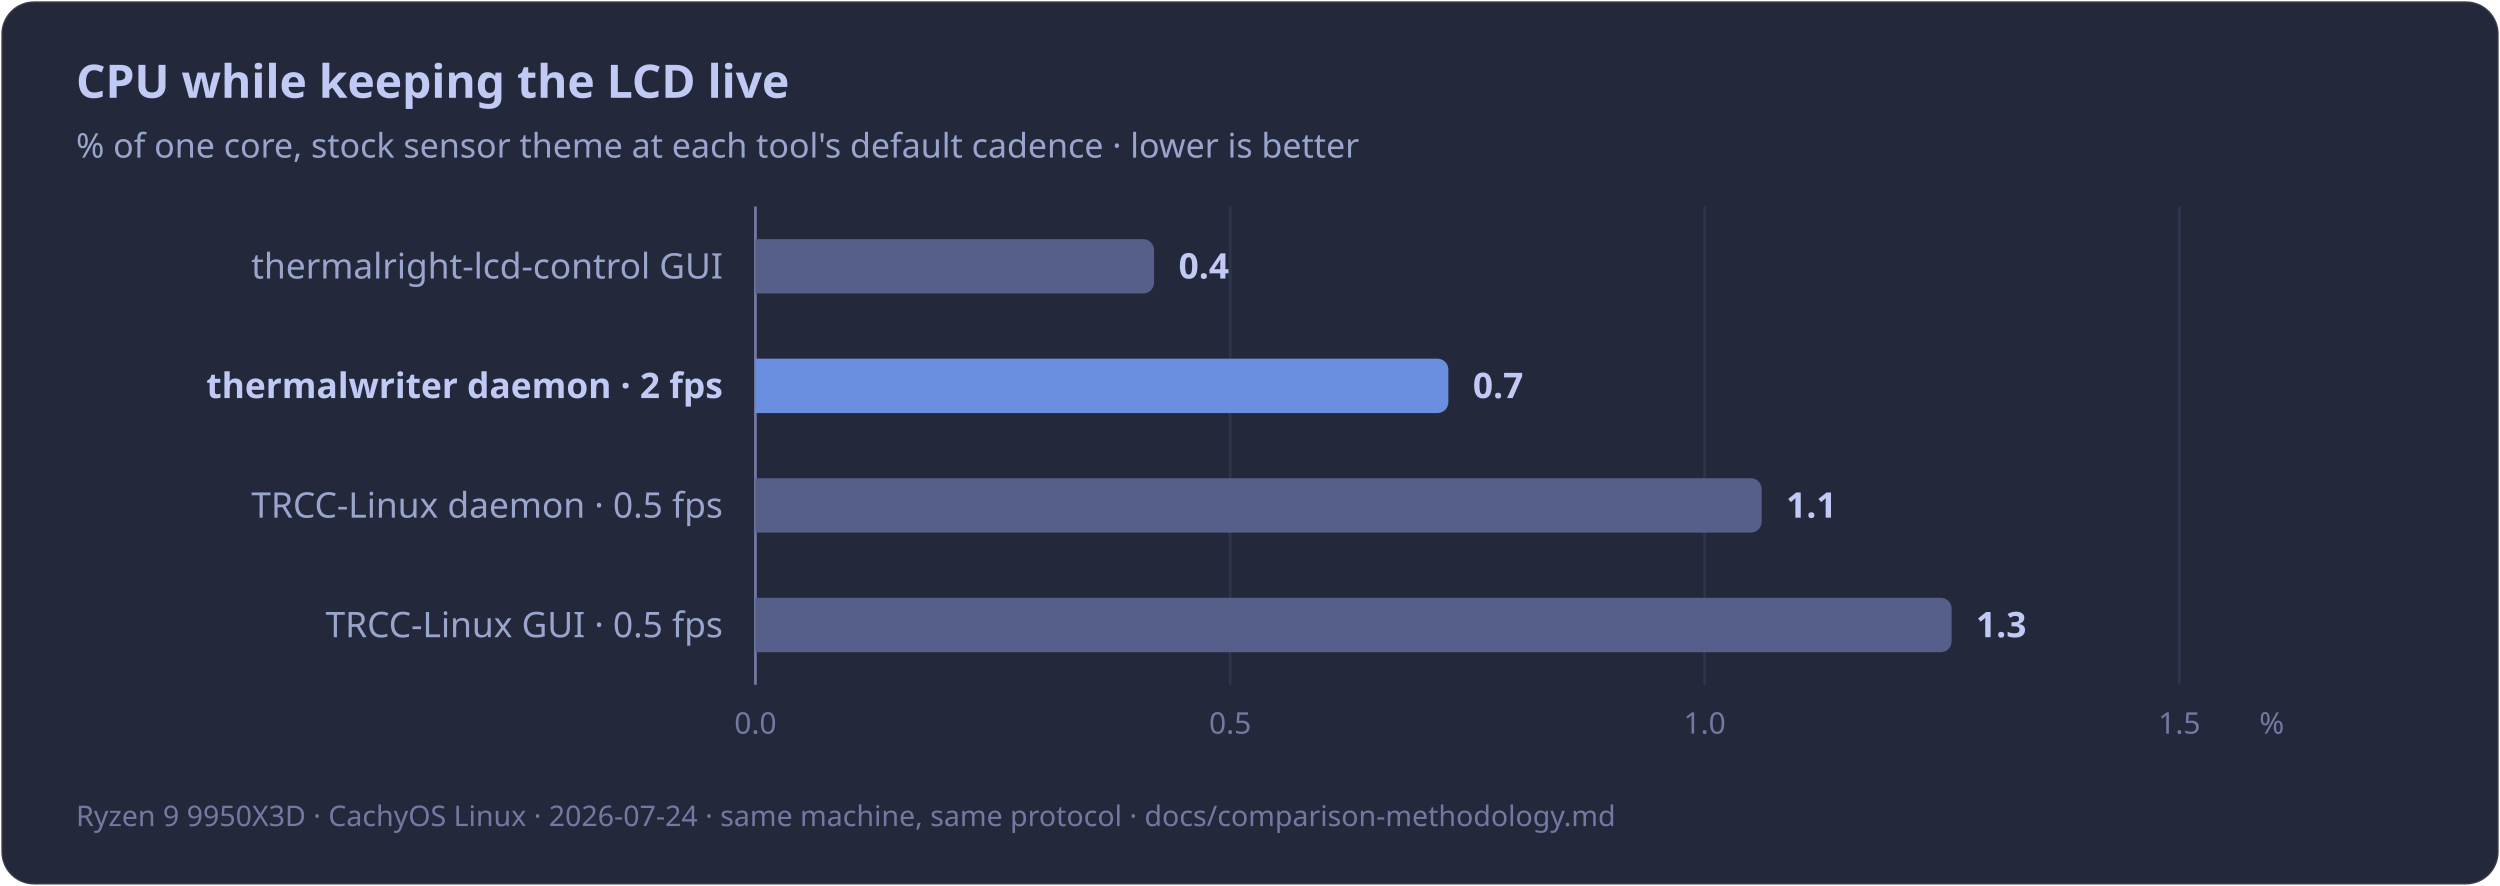
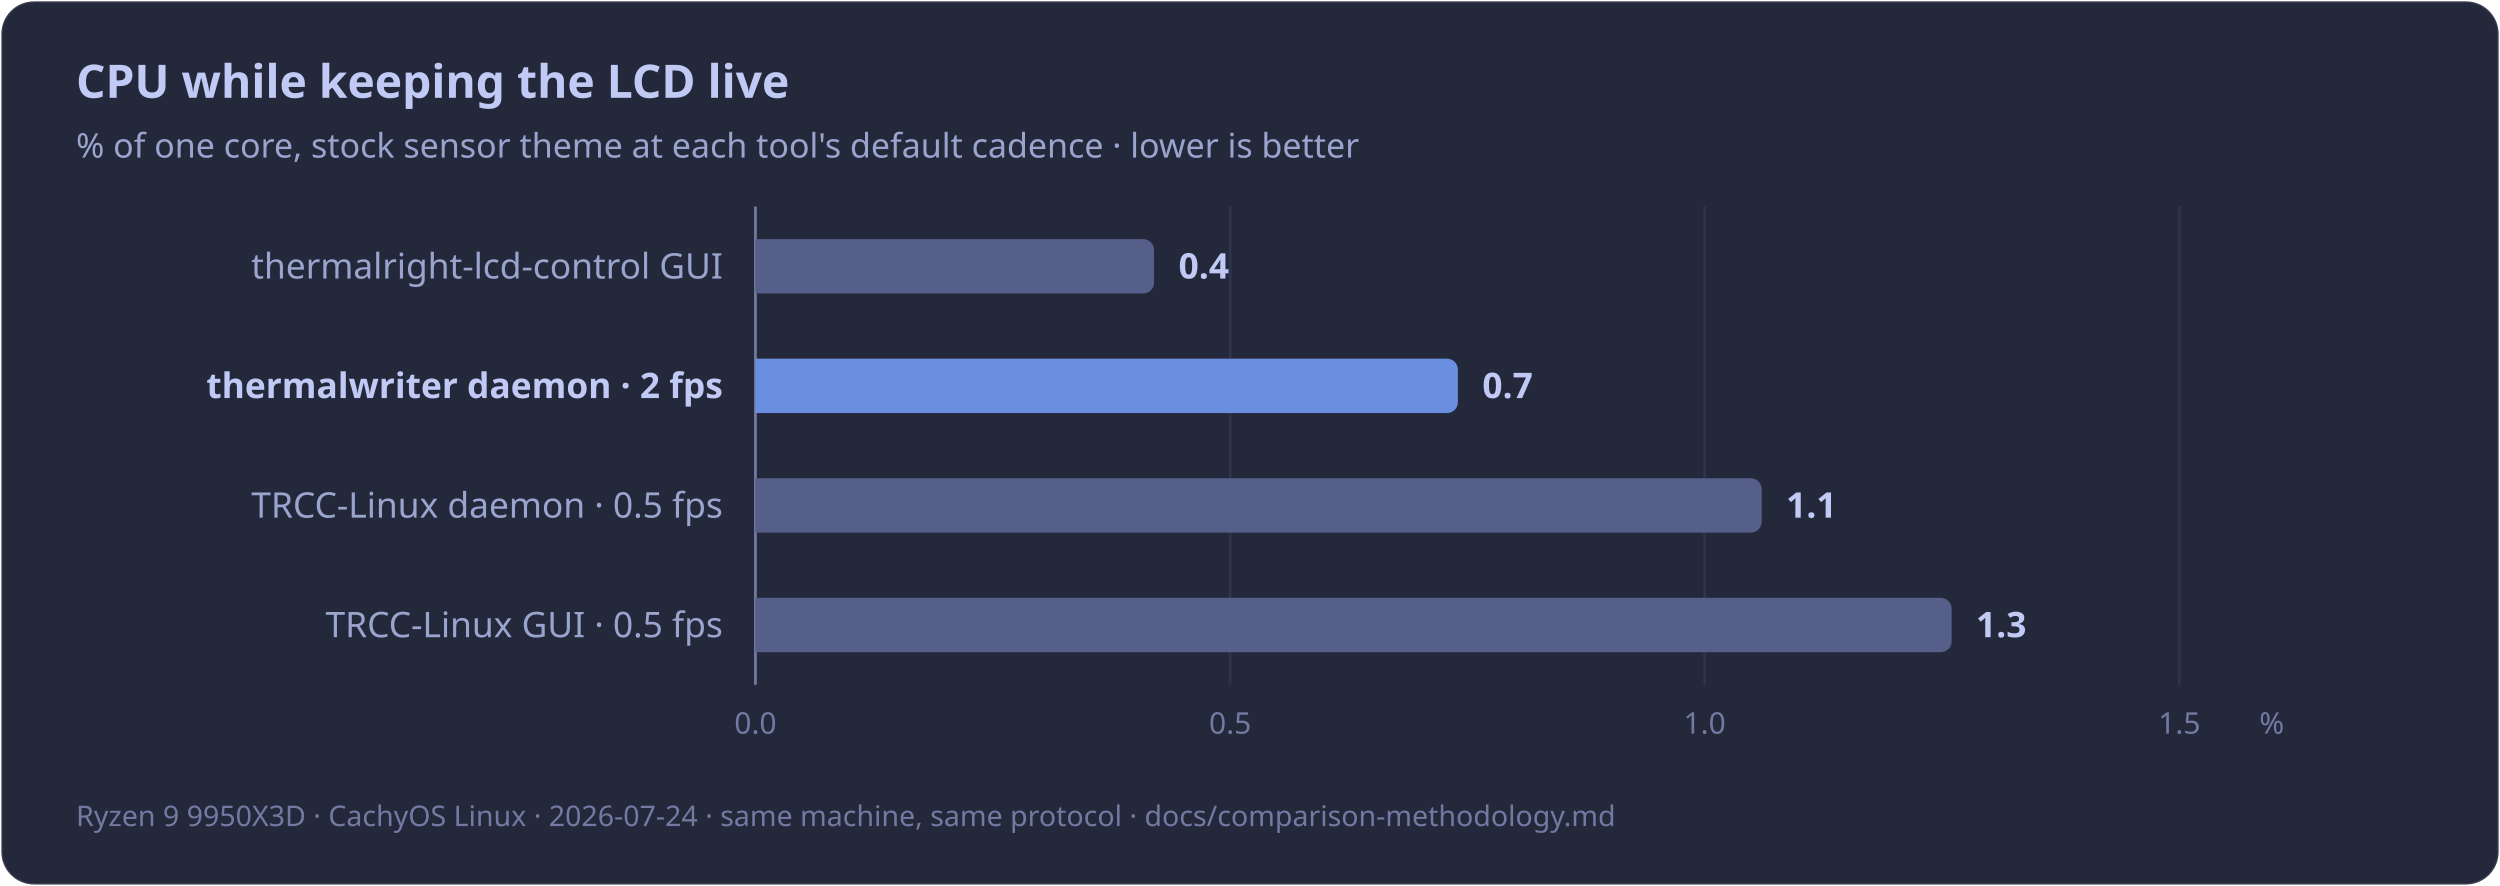
<svg xmlns="http://www.w3.org/2000/svg" width="920" height="326" viewBox="0 0 920 326" role="img" aria-label="CPU while keeping the LCD live: thermalright-lcd-control GUI 0.4 %; thermalwriter daemon · 2 fps 0.7 %; TRCC-Linux daemon · 0.5 fps 1.1 %; TRCC-Linux GUI · 0.5 fps 1.3 %">
  <rect x="0.5" y="0.5" width="919" height="325" rx="12" fill="#24283b" stroke="rgba(255,255,255,0.10)" />
  <text x="28" y="36" font-family="system-ui, sans-serif" font-size="17" font-weight="600" fill="#c0caf5">CPU while keeping the LCD live</text>
  <text x="28" y="58" font-family="system-ui, sans-serif" font-size="12.5" fill="#9aa5ce">% of one core, stock sensor theme at each tool's default cadence · lower is better</text>
  <text x="278.0" y="270" font-family="system-ui, sans-serif" font-size="11" fill="#737aa2" text-anchor="middle" font-variant-numeric="tabular-nums">0.0</text>
  <line x1="452.7" y1="76" x2="452.7" y2="252" stroke="#2f344d" stroke-width="1" />
  <text x="452.7" y="270" font-family="system-ui, sans-serif" font-size="11" fill="#737aa2" text-anchor="middle" font-variant-numeric="tabular-nums">0.5</text>
  <line x1="627.3" y1="76" x2="627.3" y2="252" stroke="#2f344d" stroke-width="1" />
  <text x="627.3" y="270" font-family="system-ui, sans-serif" font-size="11" fill="#737aa2" text-anchor="middle" font-variant-numeric="tabular-nums">1.0</text>
  <line x1="802.0" y1="76" x2="802.0" y2="252" stroke="#2f344d" stroke-width="1" />
  <text x="802.0" y="270" font-family="system-ui, sans-serif" font-size="11" fill="#737aa2" text-anchor="middle" font-variant-numeric="tabular-nums">1.5</text>
  <text x="836" y="270" font-family="system-ui, sans-serif" font-size="11" fill="#737aa2" text-anchor="middle">%</text>
  <line x1="278" y1="76" x2="278" y2="252" stroke="#737aa2" stroke-width="1" />
  <text x="266" y="102.5" font-family="system-ui, sans-serif" font-size="13" font-weight="400" fill="#9aa5ce" text-anchor="end">thermalright-lcd-control GUI</text>
  <path d="M 278.0 88.0 h 142.7 a 4 4 0 0 1 4 4 v 12.0 a 4 4 0 0 1 -4 4 h -142.7 z" fill="#565f89" />
  <text x="433.72" y="102.5" font-family="system-ui, sans-serif" font-size="13" font-weight="600" fill="#c0caf5">0.4</text>
  <text x="266" y="146.5" font-family="system-ui, sans-serif" font-size="13" font-weight="600" fill="#c0caf5" text-anchor="end">thermalwriter daemon · 2 fps</text>
-   <path d="M 278.0 132.0 h 251.0 a 4 4 0 0 1 4 4 v 12.0 a 4 4 0 0 1 -4 4 h -251.0 z" fill="#6a8fe0" />
-   <text x="542.013" y="146.5" font-family="system-ui, sans-serif" font-size="13" font-weight="600" fill="#c0caf5">0.7</text>
+   <path d="M 278.0 132.0 h 254.5 a 4 4 0 0 1 4 4 v 12.0 a 4 4 0 0 1 -4 4 h -254.5 z" fill="#6a8fe0" />
+   <text x="545.507" y="146.5" font-family="system-ui, sans-serif" font-size="13" font-weight="600" fill="#c0caf5">0.7</text>
  <text x="266" y="190.5" font-family="system-ui, sans-serif" font-size="13" font-weight="400" fill="#9aa5ce" text-anchor="end">TRCC-Linux daemon · 0.5 fps</text>
  <path d="M 278.0 176.0 h 366.3 a 4 4 0 0 1 4 4 v 12.0 a 4 4 0 0 1 -4 4 h -366.3 z" fill="#565f89" />
  <text x="657.293" y="190.5" font-family="system-ui, sans-serif" font-size="13" font-weight="600" fill="#c0caf5">1.1</text>
  <text x="266" y="234.5" font-family="system-ui, sans-serif" font-size="13" font-weight="400" fill="#9aa5ce" text-anchor="end">TRCC-Linux GUI · 0.5 fps</text>
  <path d="M 278.0 220.0 h 436.2 a 4 4 0 0 1 4 4 v 12.0 a 4 4 0 0 1 -4 4 h -436.2 z" fill="#565f89" />
  <text x="727.16" y="234.5" font-family="system-ui, sans-serif" font-size="13" font-weight="600" fill="#c0caf5">1.3</text>
  <text x="28" y="304" font-family="system-ui, sans-serif" font-size="10.5" fill="#737aa2">Ryzen 9 9950X3D · CachyOS Linux · 2026-07-24 · same machine, same protocol · docs/comparison-methodology.md</text>
</svg>
